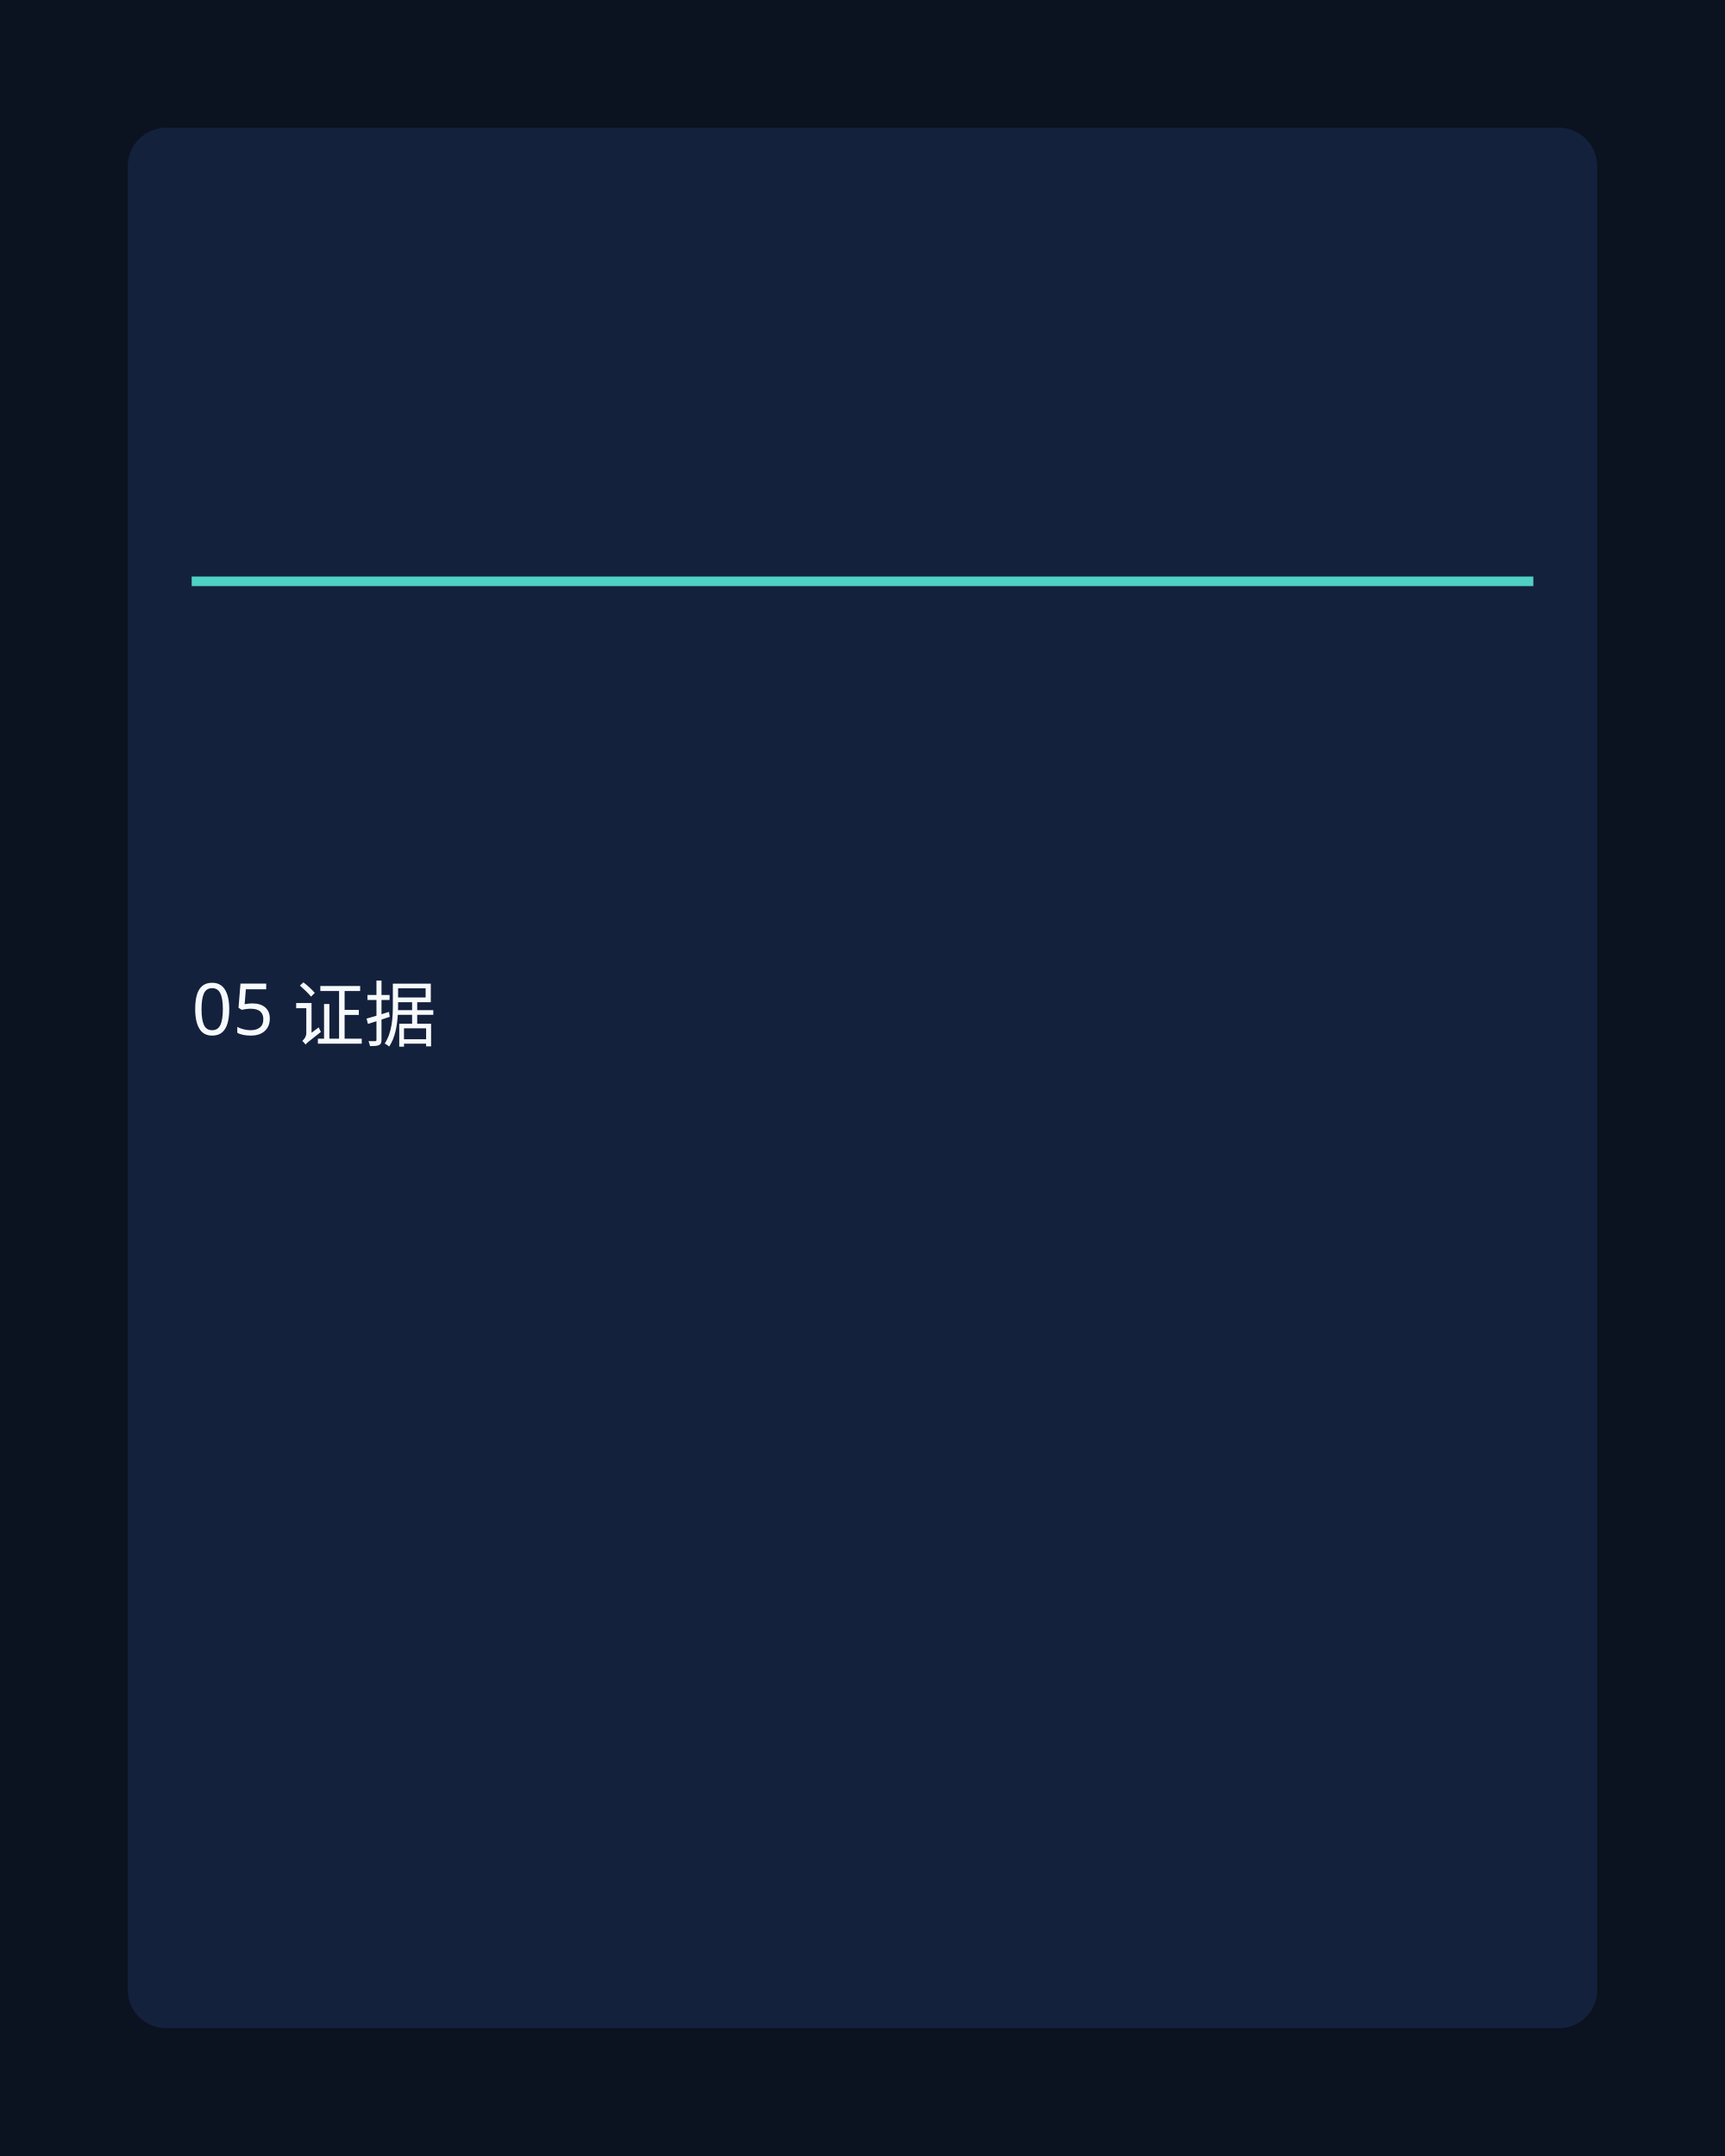
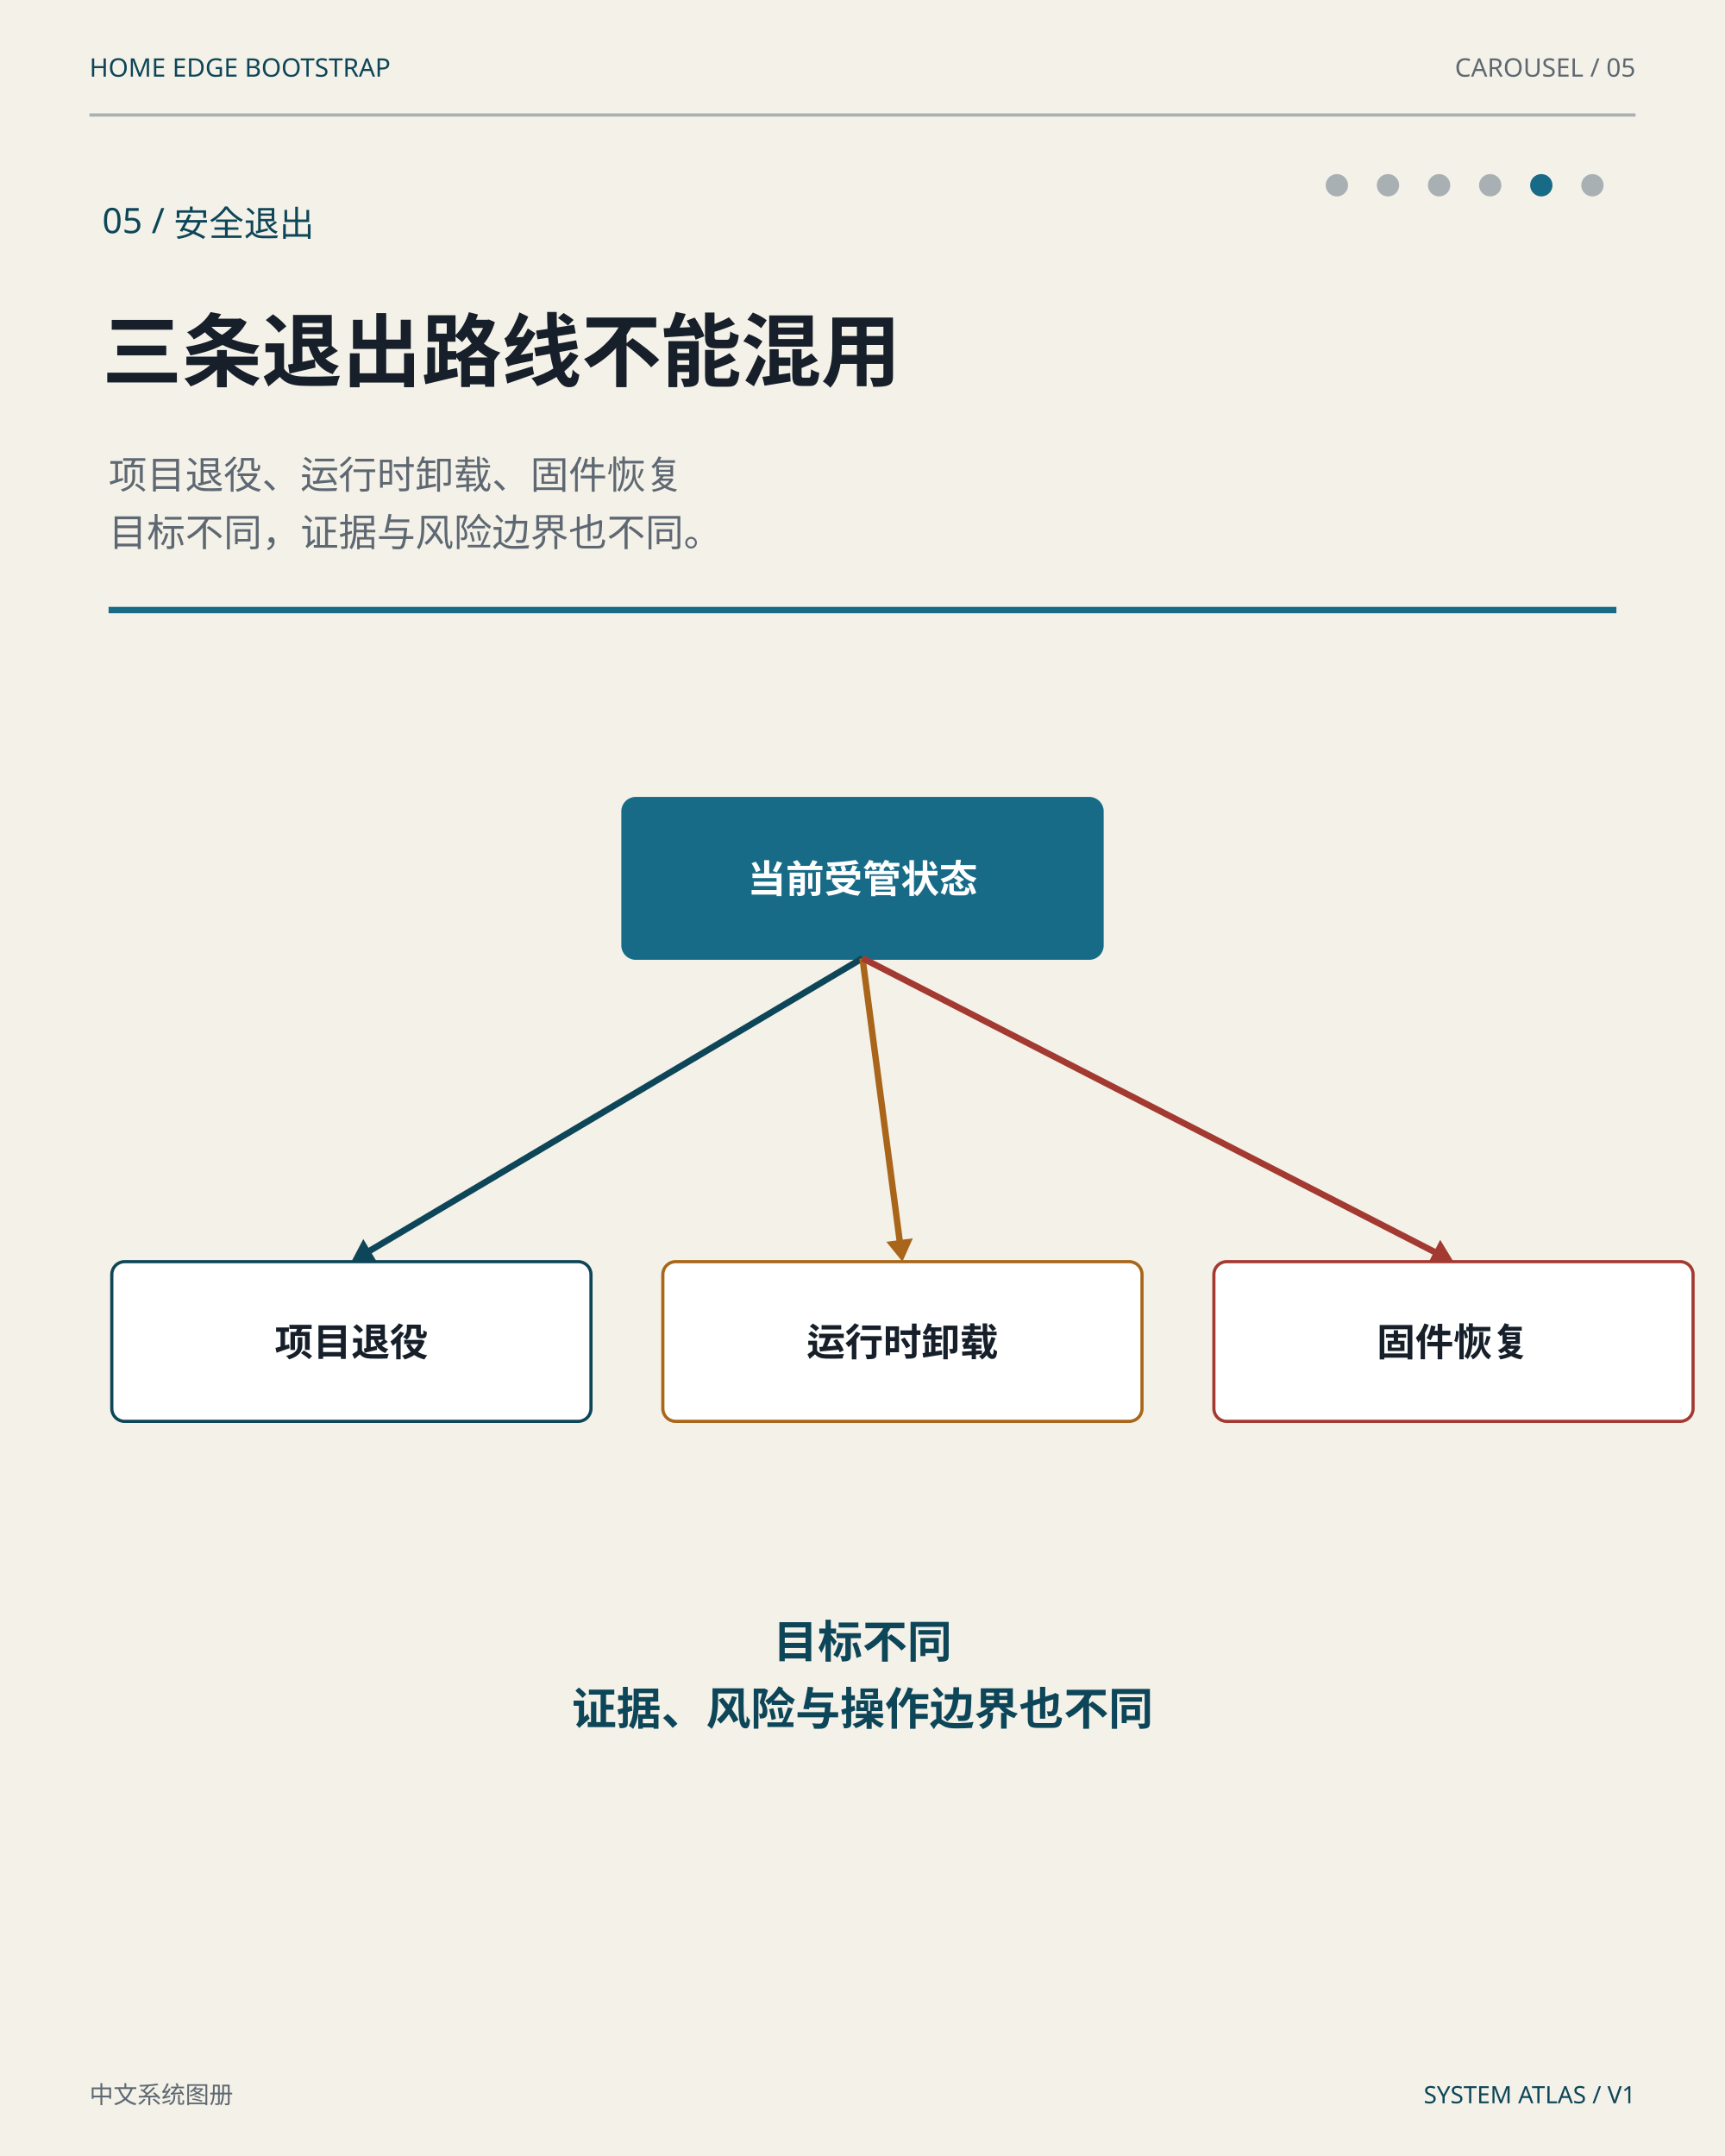
- <svg xmlns="http://www.w3.org/2000/svg" viewBox="0 0 1080 1350" role="img" aria-label="中文轮播第五页：说明多个证据维度不能互相替代。">
-   <rect width="1080" height="1350" fill="#0B1220" />
-   <rect x="80" y="80" width="920" height="1190" rx="24" fill="#14213D" />
-   <path d="M120 364 H960" stroke="#4FD1C5" stroke-width="6" />
-   <text x="120" y="648" fill="#F7FAFC" font-family="sans-serif" font-size="45">05 证据</text>
+ <svg xmlns="http://www.w3.org/2000/svg" viewBox="0 0 1080 1350" role="img" data-asset-id="zh-CN-carousel-05" data-visual-system="system-atlas/v1">
+   <g id="background">
+     <rect width="1080" height="1350" fill="#F4F1E8" />
+   </g>
+   <g id="content">
+     <text x="56" y="48" fill="#0D4658" font-family="Microsoft YaHei UI" font-size="16" font-weight="400" text-anchor="start">HOME EDGE BOOTSTRAP</text>
+     <text x="1024" y="48" fill="#5E6872" font-family="Microsoft YaHei UI" font-size="16" font-weight="400" text-anchor="end">CAROUSEL / 05</text>
+     <line x1="56" y1="72" x2="1024" y2="72" stroke="#A9B0B4" stroke-width="2" />
+     <text x="56" y="1317" fill="#5E6872" font-family="Microsoft YaHei UI" font-size="15" font-weight="400" text-anchor="start">中文系统图册</text>
+     <text x="1024" y="1317" fill="#0D4658" font-family="Microsoft YaHei UI" font-size="15" font-weight="400" text-anchor="end">SYSTEM ATLAS / V1</text>
+     <text x="64" y="146" fill="#0D4658" font-family="Microsoft YaHei UI" font-size="22" font-weight="400" text-anchor="start">05 / 安全退出</text>
+     <text x="64" y="238" fill="#17202A" font-family="Microsoft YaHei UI" font-size="50" font-weight="700" text-anchor="start">三条退出路线不能混用</text>
+     <text x="68" y="306" fill="#5E6872" font-family="Microsoft YaHei UI" font-size="24" font-weight="400" text-anchor="start">项目退役、运行时卸载、固件恢复</text>
+     <text x="68" y="342" fill="#5E6872" font-family="Microsoft YaHei UI" font-size="24" font-weight="400" text-anchor="start">目标不同，证据与风险边界也不同。</text>
+     <line x1="68" y1="382" x2="1012" y2="382" stroke="#176B87" stroke-width="4" />
+     <circle cx="837" cy="116" r="7" fill="#A9B0B4" />
+     <circle cx="869" cy="116" r="7" fill="#A9B0B4" />
+     <circle cx="901" cy="116" r="7" fill="#A9B0B4" />
+     <circle cx="933" cy="116" r="7" fill="#A9B0B4" />
+     <circle cx="965" cy="116" r="7" fill="#176B87" />
+     <circle cx="997" cy="116" r="7" fill="#A9B0B4" />
+     <g id="page-diagram">
+       <rect x="390" y="500" width="300" height="100" fill="#176B87" stroke="#176B87" stroke-width="2" rx="8" />
+       <text x="540" y="559" fill="#FFFFFF" font-family="Microsoft YaHei UI" font-size="24" font-weight="700" text-anchor="middle">当前受管状态</text>
+       <line x1="540" y1="600" x2="227.567" y2="785.507" stroke="#0D4658" stroke-width="4" />
+       <polygon points="220,790 227.459,775.845 235.998,790.227" fill="#0D4658" />
+       <rect x="70" y="790" width="300" height="100" fill="#FFFFFF" stroke="#0D4658" stroke-width="2" rx="8" />
+       <text x="220" y="849" fill="#17202A" font-family="Microsoft YaHei UI" font-size="24" font-weight="700" text-anchor="middle">项目退役</text>
+       <line x1="540" y1="600" x2="563.852" y2="781.275" stroke="#A9651A" stroke-width="4" />
+       <polygon points="565,790 554.929,777.567 571.512,775.385" fill="#A9651A" />
+       <rect x="415" y="790" width="300" height="100" fill="#FFFFFF" stroke="#A9651A" stroke-width="2" rx="8" />
+       <text x="565" y="849" fill="#17202A" font-family="Microsoft YaHei UI" font-size="24" font-weight="700" text-anchor="middle">运行时卸载</text>
+       <line x1="540" y1="600" x2="902.172" y2="785.98" stroke="#A33A32" stroke-width="4" />
+       <polygon points="910,790 894.046,791.208 901.686,776.33" fill="#A33A32" />
+       <rect x="760" y="790" width="300" height="100" fill="#FFFFFF" stroke="#A33A32" stroke-width="2" rx="8" />
+       <text x="910" y="849" fill="#17202A" font-family="Microsoft YaHei UI" font-size="24" font-weight="700" text-anchor="middle">固件恢复</text>
+       <text x="540" y="1038" fill="#0D4658" font-family="Microsoft YaHei UI" font-size="28" font-weight="700" text-anchor="middle">目标不同</text>
+       <text x="540" y="1080" fill="#0D4658" font-family="Microsoft YaHei UI" font-size="28" font-weight="700" text-anchor="middle">证据、风险与操作边界也不同</text>
+     </g>
+   </g>
</svg>
